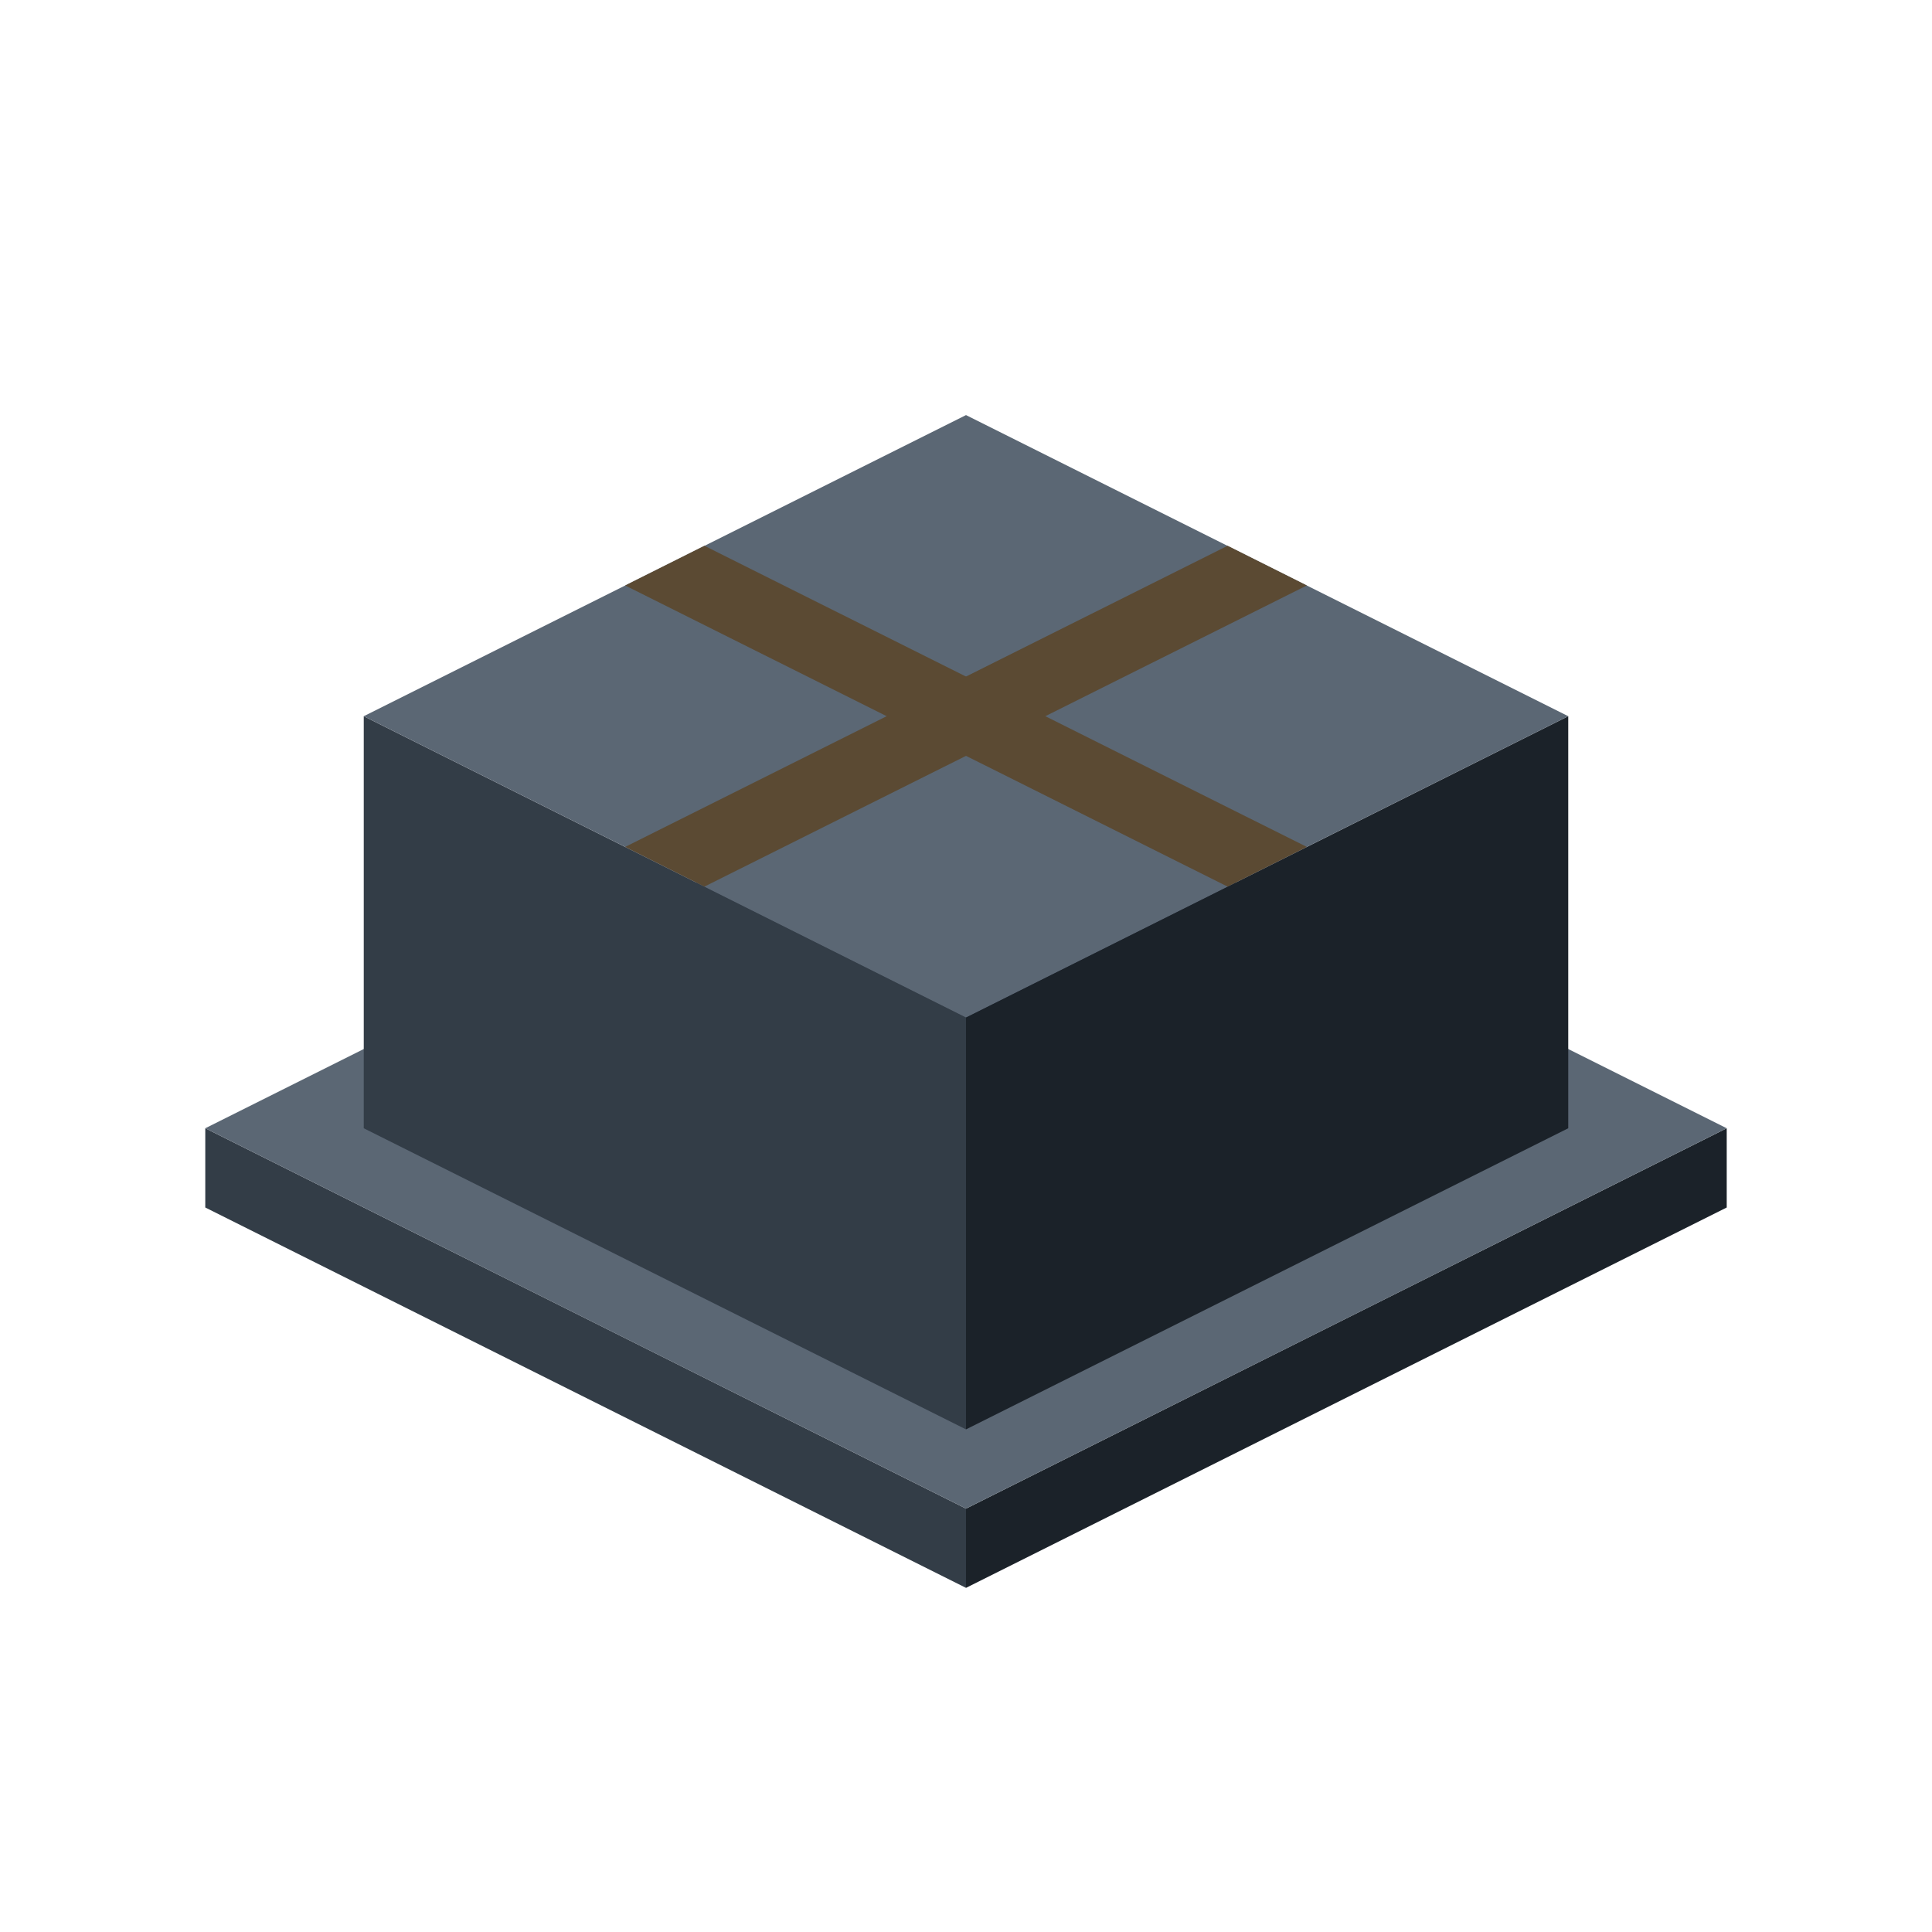
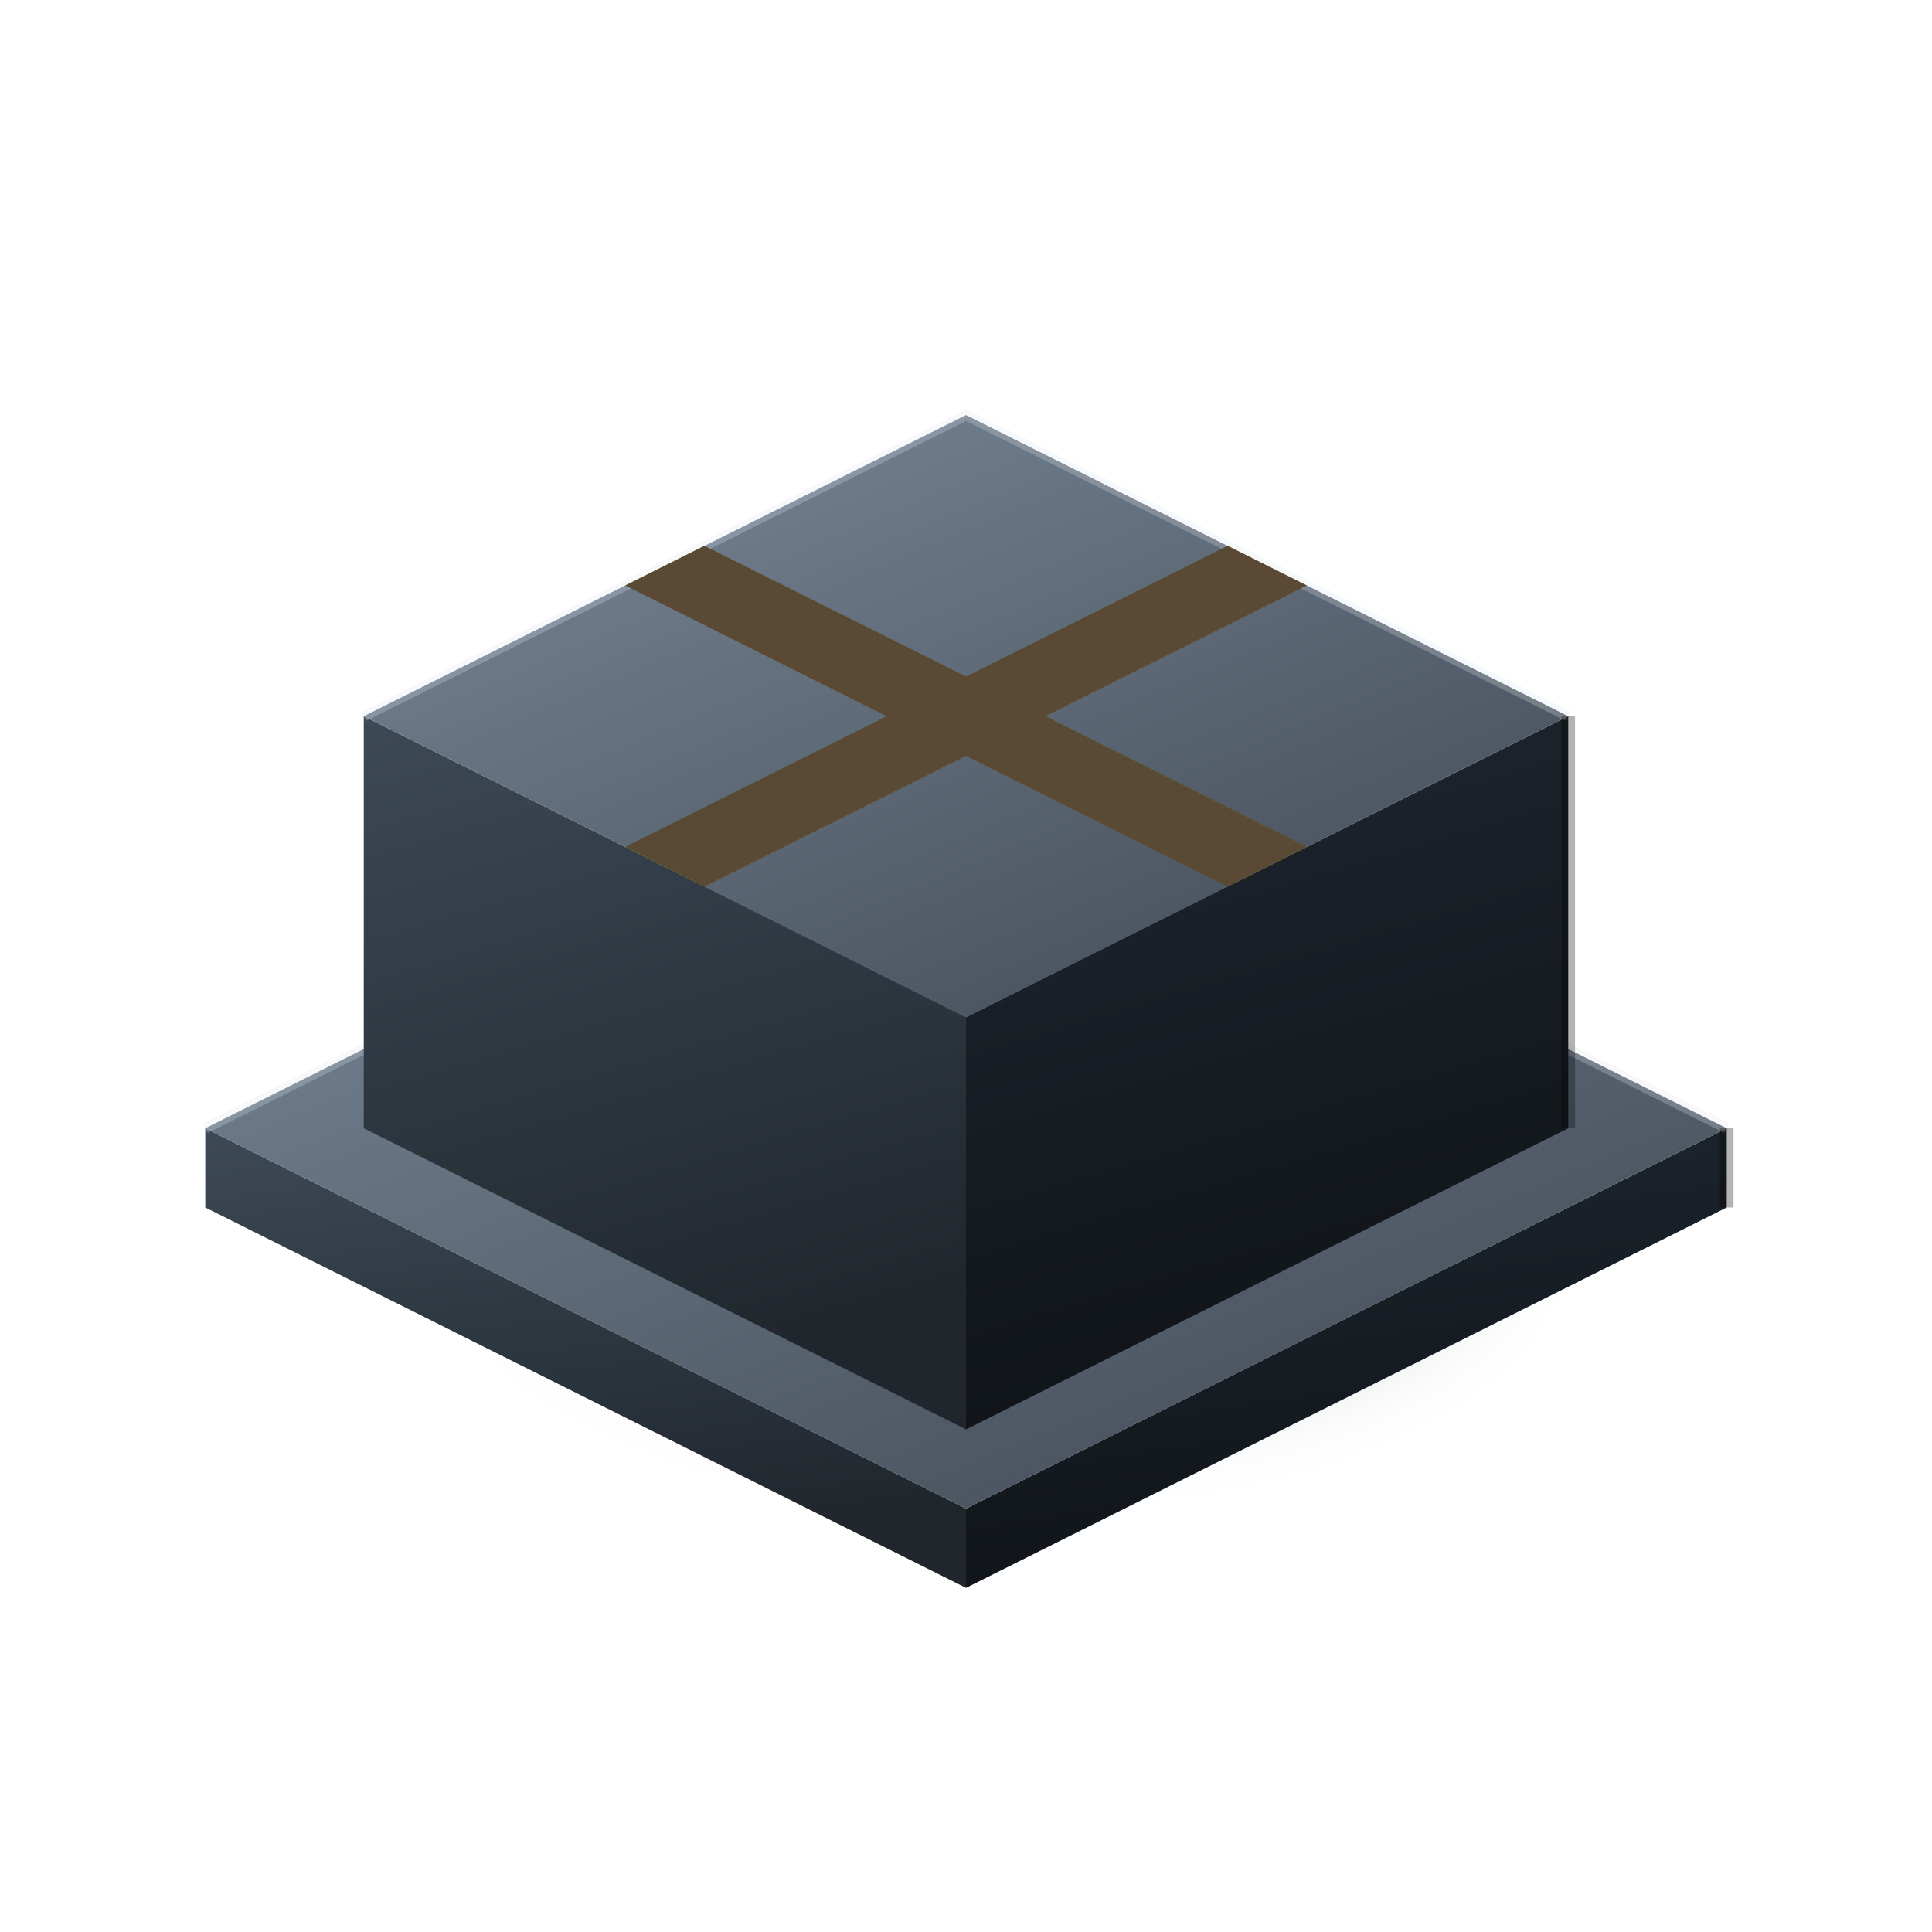
<svg xmlns="http://www.w3.org/2000/svg" viewBox="0 0 128 128" width="128" height="128" role="img" aria-hidden="true">
  <defs>
    <radialGradient id="contact">
-       <stop offset="0%" stop-color="#000" stop-opacity="0.55" />
+       <stop offset="0%" stop-color="#000" stop-opacity="0.62" />
+       <stop offset="55%" stop-color="#000" stop-opacity="0.24" />
      <stop offset="100%" stop-color="#000" stop-opacity="0" />
    </radialGradient>
+     <filter id="soften" x="-40%" y="-60%" width="180%" height="220%">
+       <feGaussianBlur stdDeviation="2.2" />
+     </filter>
+     <linearGradient id="gr1b2229" x1="0" y1="0" x2="0.25" y2="1">
+       <stop offset="0" stop-color="#1f2730" />
+       <stop offset="1" stop-color="#101418" />
+     </linearGradient>
+     <linearGradient id="gl333d47" x1="0" y1="0" x2="0.25" y2="1">
+       <stop offset="0" stop-color="#3d4955" />
+       <stop offset="1" stop-color="#20262c" />
+     </linearGradient>
+     <linearGradient id="gt5b6774" x1="0" y1="0" x2="0.85" y2="1">
+       <stop offset="0" stop-color="#7a8a9b" />
+       <stop offset="1" stop-color="#434c56" />
+     </linearGradient>
  </defs>
-   <ellipse cx="64.00" cy="80.00" rx="36.0" ry="15.0" fill="url(#contact)" />
-   <polygon points="114.40,80.00 64.00,105.20 64.00,99.95 114.40,74.75" fill="#1b2229" />
-   <polygon points="13.60,80.00 64.00,105.20 64.00,99.95 13.60,74.75" fill="#333d47" />
-   <polygon points="64.00,49.55 114.40,74.75 64.00,99.95 13.60,74.75" fill="#5b6774" />
-   <polygon points="103.90,74.75 64.00,94.70 64.00,67.40 103.90,47.45" fill="#1b2229" />
-   <polygon points="24.10,74.75 64.00,94.70 64.00,67.40 24.10,47.45" fill="#333d47" />
-   <polygon points="64.00,27.50 103.90,47.45 64.00,67.40 24.10,47.45" fill="#5b6774" />
+   <ellipse cx="66.50" cy="82.00" rx="36.0" ry="15.0" fill="url(#contact)" filter="url(#soften)" />
+   <polygon points="114.40,80.00 64.00,105.20 64.00,99.95 114.40,74.75" fill="url(#gr1b2229)" />
+   <polygon points="13.60,80.00 64.00,105.20 64.00,99.95 13.60,74.75" fill="url(#gl333d47)" />
+   <polygon points="64.00,49.55 114.40,74.75 64.00,99.95 13.60,74.75" fill="url(#gt5b6774)" />
+   <polyline points="114.40,74.75 64.00,49.55 13.60,74.75" fill="none" stroke="#dfe4ea" stroke-width="0.7" stroke-linejoin="round" opacity="0.26" />
+   <line x1="114.40" y1="80.00" x2="114.40" y2="74.75" stroke="#000" stroke-width="0.9" opacity="0.3" />
+   <polygon points="103.90,74.75 64.00,94.70 64.00,67.40 103.90,47.45" fill="url(#gr1b2229)" />
+   <polygon points="24.10,74.75 64.00,94.70 64.00,67.40 24.10,47.45" fill="url(#gl333d47)" />
+   <polygon points="64.00,27.50 103.90,47.45 64.00,67.40 24.10,47.45" fill="url(#gt5b6774)" />
+   <polyline points="103.90,47.45 64.00,27.50 24.10,47.45" fill="none" stroke="#dfe4ea" stroke-width="0.7" stroke-linejoin="round" opacity="0.26" />
+   <line x1="103.90" y1="74.75" x2="103.90" y2="47.45" stroke="#000" stroke-width="0.9" opacity="0.3" />
  <polygon points="81.33,36.16 86.58,38.79 46.67,58.74 41.42,56.11" fill="#5b4a33" />
  <polygon points="46.67,36.16 86.58,56.11 81.33,58.74 41.42,38.79" fill="#5b4a33" />
</svg>
